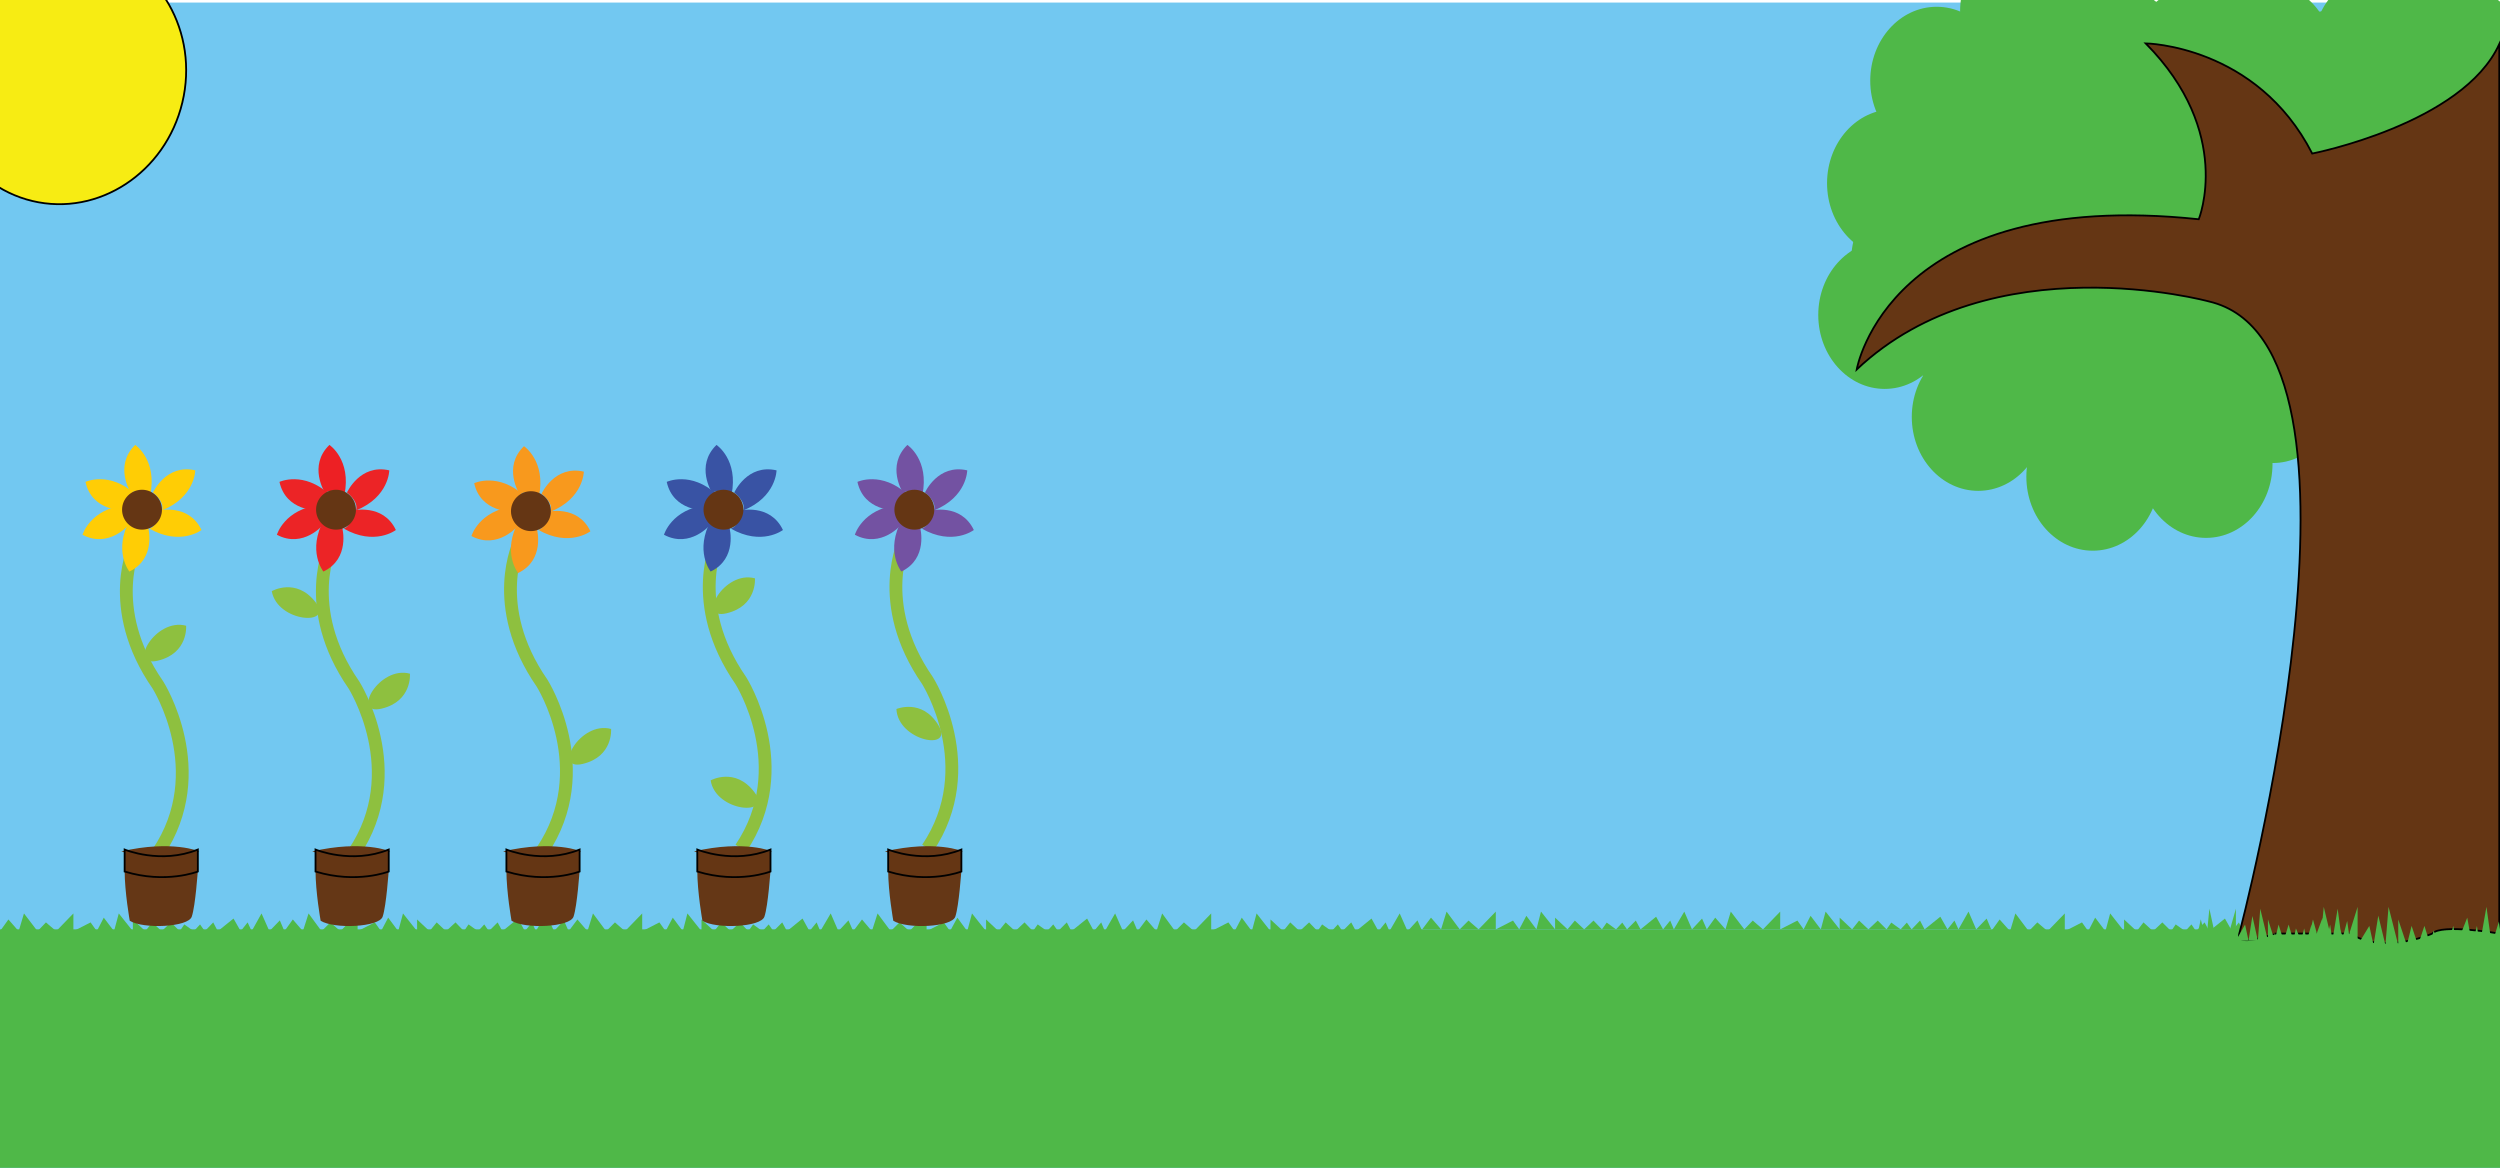
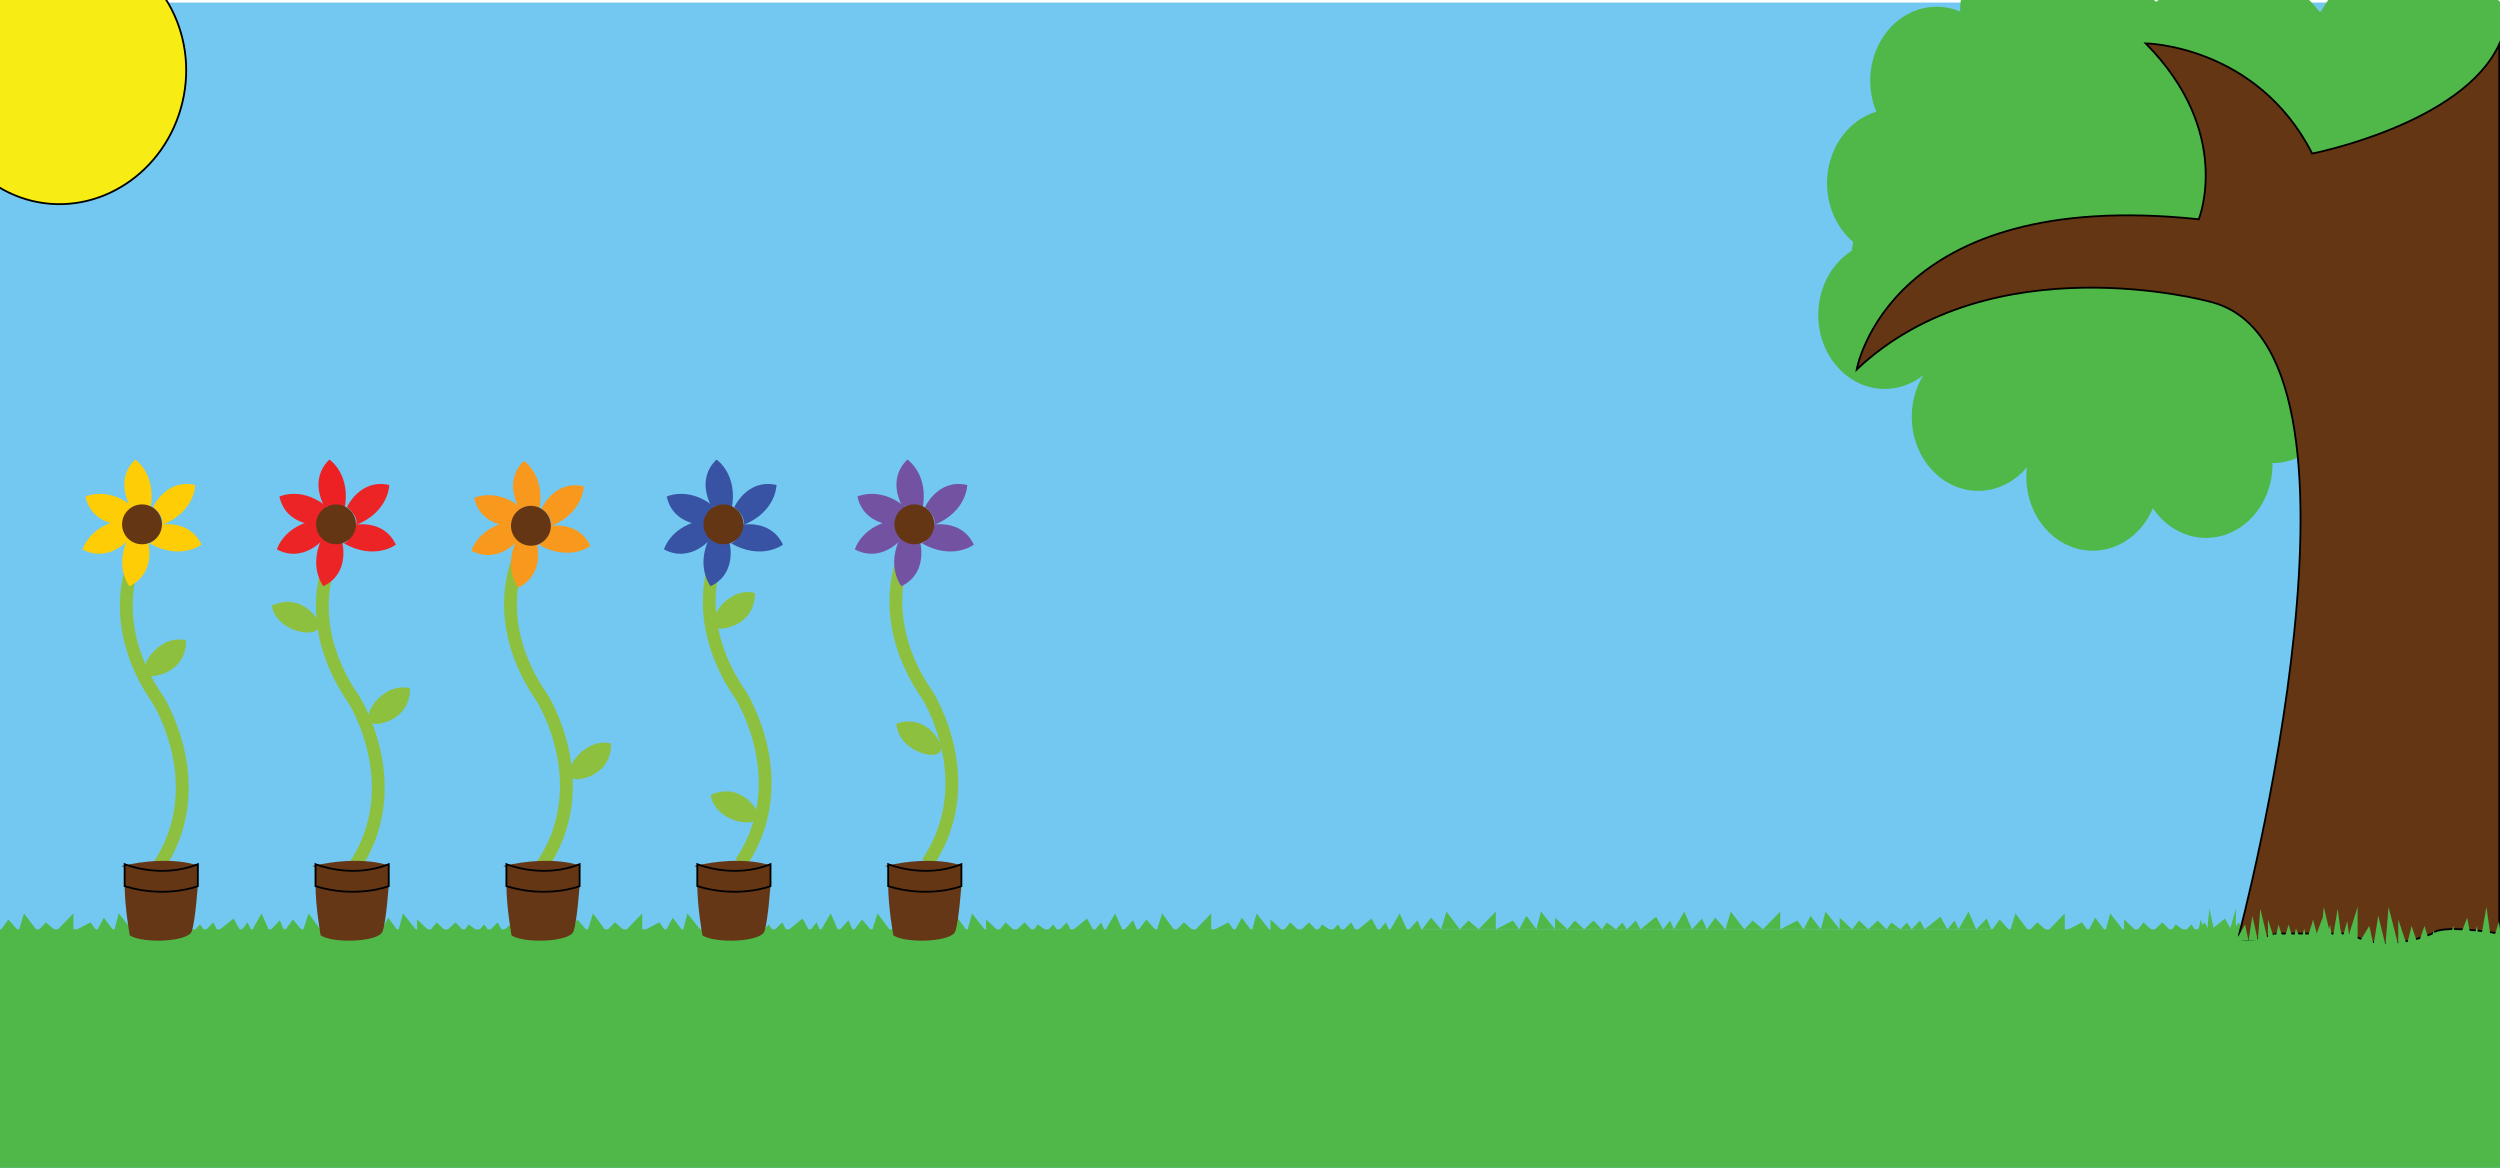
<svg xmlns="http://www.w3.org/2000/svg" version="1.1" id="Layer_1" x="0px" y="0px" viewBox="0 0 1366 638" style="enable-background:new 0 0 1366 638;" xml:space="preserve">
  <style type="text/css">
	.st0{fill:#72C8F1;}
	.st1{fill:#4FB848;}
	.st2{fill:#F7EC13;stroke:#000000;stroke-miterlimit:10;}
	.st3{display:none;}
	.st4{display:inline;}
	.st5{fill:#F5EB14;stroke:#000000;stroke-miterlimit:10;}
	.st6{fill:#653614;stroke:#000000;stroke-miterlimit:10;}
	.st7{fill:none;stroke:#8EC03F;stroke-width:7;stroke-miterlimit:10;}
	.st8{fill:#653716;}
	.st9{fill:#FFCD05;}
	.st10{fill:#653614;}
	.st11{fill:#EC2426;}
	.st12{fill:#ED2024;}
	.st13{fill:#F8991D;}
	.st14{fill:#3953A4;}
	.st15{fill:#7352A2;}
	.st16{fill:#8EC03F;}
</style>
  <g id="Layer_1_1_">
    <rect y="1.4" class="st0" width="1366" height="636.8" />
    <ellipse class="st1" cx="1120.5" cy="152.3" rx="36.3" ry="40.4" />
    <ellipse class="st1" cx="1190.3" cy="112" rx="36.3" ry="40.4" />
    <ellipse class="st1" cx="1120.5" cy="152.3" rx="36.3" ry="40.4" />
    <ellipse class="st1" cx="1135.7" cy="106.6" rx="36.3" ry="40.4" />
    <ellipse class="st1" cx="1179.9" cy="71.6" rx="36.3" ry="40.4" />
    <ellipse class="st1" cx="1084.2" cy="106.6" rx="36.3" ry="40.4" />
    <ellipse class="st1" cx="1156.8" cy="33.7" rx="36.3" ry="40.4" />
    <ellipse class="st1" cx="1107.3" cy="57" rx="36.3" ry="40.4" />
    <ellipse class="st1" cx="1172.1" cy="172.1" rx="36.3" ry="40.4" />
    <ellipse class="st1" cx="1135.7" cy="202.5" rx="36.3" ry="40.4" />
    <ellipse class="st1" cx="1080.9" cy="182.6" rx="36.3" ry="40.4" />
    <ellipse class="st1" cx="1047.8" cy="142.2" rx="36.3" ry="40.4" />
    <ellipse class="st1" cx="1202.3" cy="187.3" rx="36.3" ry="40.4" />
    <ellipse class="st1" cx="1272.1" cy="46.4" rx="36.3" ry="40.4" />
    <ellipse class="st1" cx="1238.7" cy="31.3" rx="36.3" ry="40.4" />
    <ellipse class="st1" cx="1323.9" cy="44.1" rx="36.3" ry="40.4" />
    <ellipse class="st1" cx="1344.8" cy="33.7" rx="36.3" ry="40.4" />
    <ellipse class="st1" cx="1300.1" cy="25.8" rx="36.3" ry="40.4" />
    <ellipse class="st1" cx="1199.5" cy="33.7" rx="36.3" ry="40.4" />
    <ellipse class="st1" cx="1241.8" cy="212.6" rx="36.3" ry="40.4" />
    <ellipse class="st1" cx="1179.9" cy="212.6" rx="36.3" ry="40.4" />
-     <ellipse transform="matrix(0.2327 -0.9725 0.9725 0.2327 -12.9937 64.3427)" class="st2" cx="34.3" cy="40.4" rx="71.4" ry="67.2" />
+     <ellipse transform="matrix(0.2327 -0.9725 0.9725 0.2327 -12.9779 64.3244)" class="st2" cx="34.3" cy="40.4" rx="71.4" ry="67.2" />
    <ellipse class="st1" cx="1058.2" cy="44.1" rx="36.3" ry="40.4" />
    <ellipse class="st1" cx="1034.6" cy="100.1" rx="36.3" ry="40.4" />
    <ellipse class="st1" cx="1029.8" cy="172.1" rx="36.3" ry="40.4" />
    <ellipse class="st1" cx="1080.9" cy="227.8" rx="36.3" ry="40.4" />
    <ellipse class="st1" cx="1107.3" cy="6.1" rx="36.3" ry="40.4" />
    <ellipse class="st1" cx="1143.5" cy="260.5" rx="36.3" ry="40.4" />
    <ellipse class="st1" cx="1205.4" cy="253.5" rx="36.3" ry="40.4" />
  </g>
  <g id="Layer_2">
    <polygon class="st1" points="0,508.8 4.6,502.4 10.2,508.8 13.1,499.1 20.5,508.8 25.1,504 30.7,508.8 40.1,499.1 40.1,508.8    49.5,504 52.9,508.8 56.7,501.4 62.3,508.8 64.9,499.1 72.6,508.8 72.6,502.4 79.4,508.8 83.2,504 88.3,508.8 93.4,504 98.2,508.8    100.7,505.1 105.9,508.8 109.3,505.1 111.9,508.8 116.5,504 119,508.8 127.6,501.9 131.5,508.8 135.3,504 137.5,508.8 142.9,499.1    147.2,508.8 152.9,502.9 155.4,508.8  " />
    <rect x="-1" y="507.8" class="st1" width="1367" height="130.3" />
    <polygon class="st1" points="155.4,508.8 160,502.4 165.5,508.8 168.6,499.1 175.7,508.8 180.5,504 186,508.8 195.4,499.1    195.4,508.8 204.8,504 208.2,508.8 212.1,501.4 217.6,508.8 220.2,499.1 227.9,508.8 227.9,502.4 234.7,508.8 238.6,504    243.7,508.8 248.9,504 253.5,508.8 256,505.1 261.2,508.8 264.6,505.1 267.1,508.8 271.9,504 274.5,508.8 283,501.9 286.8,508.8    290.7,504 292.8,508.8 298.4,499.1 302.7,508.8 308.1,502.9 310.7,508.8  " />
    <polygon class="st1" points="310.7,508.8 315.5,502.4 321,508.8 324,499.1 331.2,508.8 336,504 341.5,508.8 350.9,499.1    350.9,508.8 360.3,504 363.7,508.8 367.6,501.4 373.1,508.8 375.6,499.1 383.3,508.8 383.3,502.4 390.2,508.8 394.1,504    399.2,508.8 404.3,504 408.9,508.8 411.5,505.1 416.6,508.8 420,505.1 422.6,508.8 427.4,504 430,508.8 438.5,501.9 442.3,508.8    446.2,504 448.2,508.8 453.9,499.1 458.1,508.8 463.6,502.9 466.2,508.8  " />
    <polygon class="st1" points="466.2,508.8 471,502.4 476.4,508.8 479.5,499.1 486.7,508.8 491.5,504 496.9,508.8 506.3,499.1    506.3,508.8 515.7,504 519.1,508.8 523.1,501.4 528.5,508.8 531.1,499.1 538.8,508.8 538.8,502.4 545.6,508.8 549.5,504    554.7,508.8 559.8,504 564.4,508.8 567,505.1 572.1,508.8 575.5,505.1 578.1,508.8 582.9,504 585.4,508.8 594,501.9 597.7,508.8    601.7,504 603.7,508.8 609.3,499.1 613.6,508.8 619.1,502.9 621.6,508.8  " />
    <polygon class="st1" points="621.6,508.8 626.4,502.4 631.9,508.8 635,499.1 642.1,508.8 646.9,504 652.4,508.8 661.8,499.1    661.8,508.8 671.2,504 674.6,508.8 678.5,501.4 684,508.8 686.6,499.1 694.2,508.8 694.2,502.4 701.1,508.8 705,504 710.1,508.8    715.3,504 719.9,508.8 722.4,505.1 727.6,508.8 731,505.1 733.5,508.8 738.3,504 740.9,508.8 749.4,501.9 753.2,508.8 757.1,504    759.2,508.8 764.8,499.1 769.1,508.8 774.5,502.9 777.1,508.8  " />
    <polygon class="st1" points="777.1,507.8 781.9,501.4 787.4,507.8 790.4,498.1 797.6,507.8 802.4,503 807.9,507.8 817.3,498.1    817.3,507.8 826.7,503 830.1,507.8 834,500.4 839.5,507.8 842,498.1 849.7,507.8 849.7,501.4 856.5,507.8 860.5,503 865.6,507.8    870.7,503 875.3,507.8 877.9,504.1 883,507.8 886.4,504.1 889,507.8 893.8,503 896.4,507.8 904.9,500.9 908.7,507.8 912.6,503    914.6,507.8 920.3,498.1 924.5,507.8 930,501.9 932.6,507.8  " />
    <polygon class="st1" points="932.6,507.8 937.2,501.4 942.8,507.8 945.7,498.1 953.1,507.8 957.7,503 963.3,507.8 972.7,498.1    972.7,507.8 982.1,503 985.5,507.8 989.3,500.4 994.9,507.8 997.5,498.1 1005.2,507.8 1005.2,501.4 1012,507.8 1015.8,503    1020.9,507.8 1026,503 1030.8,507.8 1033.4,504.1 1038.5,507.8 1041.9,504.1 1044.5,507.8 1049.1,503 1051.6,507.8 1060.2,500.9    1064.1,507.8 1067.9,503 1070.1,507.8 1075.6,498.1 1079.8,507.8 1085.5,501.9 1088,507.8  " />
    <polygon class="st1" points="1088,508.8 1092.6,502.4 1098.3,508.8 1101.2,499.1 1108.5,508.8 1113.2,504 1118.8,508.8    1128.2,499.1 1128.2,508.8 1137.6,504 1141,508.8 1144.8,501.4 1150.4,508.8 1153,499.1 1160.6,508.8 1160.6,502.4 1167.5,508.8    1171.2,504 1176.4,508.8 1181.5,504 1186.3,508.8 1188.8,505.1 1194,508.8 1197.4,505.1 1199.9,508.8 1204.6,504 1207.1,508.8    1215.7,501.9 1219.6,508.8 1223.3,504 1225.6,508.8 1231,499.1 1235.3,508.8 1240.9,502.9 1243.5,508.8  " />
  </g>
  <g id="Layer_4" class="st3">
    <g class="st4">
      <path class="st2" d="M978.1,196.8c0,0,35,16.4,84,0c0,0,9.8,11.5,0,26.4c0,0-56.4,14.8-84-2.9    C978.1,220.2,967.7,213.8,978.1,196.8z" />
      <path class="st2" d="M982.4,237.3c0,0,38,18.1,73.3,0.5c2.3,16.6-7.7,23.2-7.7,23.2s-30.7,19.8-57.2-1.9    C982.4,250.8,982.4,237.3,982.4,237.3z" />
      <path class="st2" d="M978.2,220.2c0,0,19,18.8,83.4,2.9c0,0,2.7,12-4.8,20.6c0,0-35.1,16.6-74.3,0    C982.4,243.8,970.6,230.6,978.2,220.2z" />
      <path class="st5" d="M978.1,196.8c0,0,41.8,16,84,0C1024.8,179.4,978.1,196.8,978.1,196.8z" />
    </g>
  </g>
  <g id="Layer_3">
    <path class="st6" d="M1223.5,510.3c0,0,85.5-322.1-16.6-345.6c0,0-118.6-32.4-192.4,37.2c0,0,17.2-100,186.9-82.1   c0,0,19.3-47.3-29-96.1c0,0,60.7,0.9,91,60.2c0,0,82.3-16.1,102.2-59.8v486c0,0-31.8-5.5-36.6,0c0,0-26.2,11.8-44.8,0   c0,0-42.1,0-41.4,0C1242.8,510.3,1221.6,518,1223.5,510.3z" />
  </g>
  <g id="Layer_5">
    <polygon class="st1" points="1200,514 1202.5,502.3 1205.5,514 1207.2,496.5 1211,514 1213.6,505.2 1216.7,514 1221.7,496.5    1221.7,514 1226.7,505.2 1228.6,514 1230.7,500.5 1233.7,514 1235,496.5 1239.2,514 1239.2,502.3 1242.9,514 1245,505.2    1247.8,514 1250.5,505.2 1253.1,514 1254.5,507.3 1257.3,514 1259,507.3 1260.4,514 1263,505.2 1264.4,514 1269,501.5 1271.1,514    1273.2,505.2 1274.4,514 1277.3,496.5 1279.6,514 1282.5,503.2 1284,514  " />
    <polygon class="st1" points="1260.7,516.4 1263.8,502.4 1267.7,516.4 1269.7,495.5 1274.7,516.4 1277.9,505.9 1281.7,516.4    1288.2,495.5 1288.2,516.4 1294.6,505.9 1296.9,516.4 1299.5,500.3 1303.4,516.4 1305.1,495.5 1310.4,516.4 1310.4,502.4    1315.1,516.4 1317.7,505.9 1321.2,516.4 1324.7,505.9 1328,516.4 1329.7,508.4 1333.2,516.4 1335.6,508.4 1337.3,516.4    1340.5,505.9 1342.2,516.4 1348.1,501.4 1350.8,516.4 1353.4,505.9 1354.9,516.4 1358.6,495.5 1361.5,516.4 1365.4,503.5    1367.2,516.4  " />
  </g>
  <g id="Layer_6">
-     <path class="st7" d="M494.6,294.6c0,0-17.4,34.6,12.2,77.3c0,0,29.9,47.2,0,91.6" />
-     <path class="st7" d="M392.6,294.6c0,0-17.4,34.6,12.2,77.3c0,0,29.9,47.2,0,91.6" />
-     <path class="st7" d="M284,296c0,0-17.4,34.6,12.2,77.3c0,0,29.9,47.2,0,91.6" />
-     <path class="st7" d="M181.2,297c0,0-17.4,34.6,12.2,77.3c0,0,29.9,47.2,0,91.6" />
-     <path class="st7" d="M74.1,297c0,0-17.4,34.6,12.2,77.3c0,0,29.9,47.2,0,91.6" />
+     <path class="st7" d="M494.6,302.6c0,0-17.4,34.6,12.2,77.3c0,0,29.9,47.2,0,91.6" />
+     <path class="st7" d="M392.6,302.6c0,0-17.4,34.6,12.2,77.3c0,0,29.9,47.2,0,91.6" />
+     <path class="st7" d="M284,304c0,0-17.4,34.6,12.2,77.3c0,0,29.9,47.2,0,91.6" />
+     <path class="st7" d="M181.2,305c0,0-17.4,34.6,12.2,77.3c0,0,29.9,47.2,0,91.6" />
+     <path class="st7" d="M74.1,305c0,0-17.4,34.6,12.2,77.3c0,0,29.9,47.2,0,91.6" />
    <g>
      <g>
-         <path class="st8" d="M68.1,475.6c0,0,19.9,6.4,40,0c0,0-1.3,19.3-3.3,25.2c-1.8,5.9-26.7,6.9-33.9,2.3     C70.9,503.1,68.1,487.5,68.1,475.6z" />
-         <path class="st8" d="M66.3,465.2c0,0,18.6,6.9,42.6,0C108.9,465.2,94.2,458.8,66.3,465.2z" />
+         <path class="st8" d="M68.1,483.6c0,0,19.9,6.4,40,0c0,0-1.3,19.3-3.3,25.2c-1.8,5.9-26.7,6.9-33.9,2.3     C70.9,511.1,68.1,495.5,68.1,483.6z" />
+         <path class="st8" d="M66.3,473.2c0,0,18.6,6.9,42.6,0C108.9,473.2,94.2,466.8,66.3,473.2z" />
      </g>
-       <path class="st6" d="M68.1,464.2c0,0,19.7,8.2,40,0v12c0,0-17.5,6.9-40,0V464.2z" />
+       <path class="st6" d="M68.1,472.2c0,0,19.7,8.2,40,0v12c0,0-17.5,6.9-40,0V472.2z" />
    </g>
    <g>
      <g>
-         <path class="st8" d="M172.4,475.6c0,0,19.9,6.4,40,0c0,0-1.3,19.3-3.3,25.2c-1.8,5.9-26.7,6.9-33.9,2.3     C175.2,503.1,172.4,487.5,172.4,475.6z" />
-         <path class="st8" d="M170.6,465.2c0,0,18.6,6.9,42.6,0C213.2,465.2,198.5,458.8,170.6,465.2z" />
+         <path class="st8" d="M172.4,483.6c0,0,19.9,6.4,40,0c0,0-1.3,19.3-3.3,25.2c-1.8,5.9-26.7,6.9-33.9,2.3     C175.2,511.1,172.4,495.5,172.4,483.6z" />
+         <path class="st8" d="M170.6,473.2c0,0,18.6,6.9,42.6,0C213.2,473.2,198.5,466.8,170.6,473.2z" />
      </g>
-       <path class="st6" d="M172.4,464.2c0,0,19.7,8.2,40,0v12c0,0-17.5,6.9-40,0V464.2z" />
+       <path class="st6" d="M172.4,472.2c0,0,19.7,8.2,40,0v12c0,0-17.5,6.9-40,0V472.2z" />
    </g>
    <g>
      <g>
-         <path class="st8" d="M276.7,475.6c0,0,19.9,6.4,40,0c0,0-1.3,19.3-3.3,25.2c-1.8,5.9-26.7,6.9-33.9,2.3     C279.5,503.1,276.7,487.5,276.7,475.6z" />
-         <path class="st8" d="M274.9,465.2c0,0,18.6,6.9,42.6,0C317.5,465.2,302.8,458.8,274.9,465.2z" />
+         <path class="st8" d="M276.7,483.6c0,0,19.9,6.4,40,0c0,0-1.3,19.3-3.3,25.2c-1.8,5.9-26.7,6.9-33.9,2.3     C279.5,511.1,276.7,495.5,276.7,483.6z" />
+         <path class="st8" d="M274.9,473.2c0,0,18.6,6.9,42.6,0C317.5,473.2,302.8,466.8,274.9,473.2z" />
      </g>
-       <path class="st6" d="M276.7,464.2c0,0,19.7,8.2,40,0v12c0,0-17.5,6.9-40,0V464.2L276.7,464.2z" />
+       <path class="st6" d="M276.7,472.2c0,0,19.7,8.2,40,0v12c0,0-17.5,6.9-40,0V472.2L276.7,472.2z" />
    </g>
    <g>
      <g>
-         <path class="st8" d="M381,475.6c0,0,19.9,6.4,40,0c0,0-1.3,19.3-3.3,25.2c-1.8,5.9-26.7,6.9-33.9,2.3     C383.8,503.1,381,487.5,381,475.6z" />
-         <path class="st8" d="M379.2,465.2c0,0,18.6,6.9,42.6,0C421.8,465.2,407.1,458.8,379.2,465.2z" />
+         <path class="st8" d="M381,483.6c0,0,19.9,6.4,40,0c0,0-1.3,19.3-3.3,25.2c-1.8,5.9-26.7,6.9-33.9,2.3     C383.8,511.1,381,495.5,381,483.6z" />
+         <path class="st8" d="M379.2,473.2c0,0,18.6,6.9,42.6,0C421.8,473.2,407.1,466.8,379.2,473.2z" />
      </g>
-       <path class="st6" d="M381,464.2c0,0,19.7,8.2,40,0v12c0,0-17.5,6.9-40,0V464.2z" />
+       <path class="st6" d="M381,472.2c0,0,19.7,8.2,40,0v12c0,0-17.5,6.9-40,0V472.2z" />
    </g>
    <g>
      <g>
-         <path class="st8" d="M485.3,475.6c0,0,19.9,6.4,40,0c0,0-1.3,19.3-3.3,25.2c-1.8,5.9-26.7,6.9-33.9,2.3     C488.1,503.1,485.3,487.5,485.3,475.6z" />
-         <path class="st8" d="M483.5,465.2c0,0,18.6,6.9,42.6,0C526.1,465.2,511.5,458.8,483.5,465.2z" />
+         <path class="st8" d="M485.3,483.6c0,0,19.9,6.4,40,0c0,0-1.3,19.3-3.3,25.2c-1.8,5.9-26.7,6.9-33.9,2.3     C488.1,511.1,485.3,495.5,485.3,483.6z" />
+         <path class="st8" d="M483.5,473.2c0,0,18.6,6.9,42.6,0C526.1,473.2,511.5,466.8,483.5,473.2z" />
      </g>
-       <path class="st6" d="M485.3,464.2c0,0,19.7,8.2,40,0v12c0,0-17.5,6.9-40,0V464.2z" />
+       <path class="st6" d="M485.3,472.2c0,0,19.7,8.2,40,0v12c0,0-17.5,6.9-40,0V472.2z" />
    </g>
    <g>
-       <path class="st9" d="M70.6,286.5c0,0-11,13.4-25.5,5.7c0,0,4-14,23.4-16.3C68.6,275.9,65.3,279,70.6,286.5z" />
-       <path class="st9" d="M67.6,278.9c0,0-17.4,0.5-20.9-15.6c0,0,13.2-6.2,27.5,7C74.3,270.3,69.7,270,67.6,278.9z" />
-       <path class="st9" d="M71.4,269.1c0,0-9.3-14.6,2.5-26c0,0,12.1,8.1,8.2,27.3C82.1,270.4,80.2,266.3,71.4,269.1z" />
-       <path class="st9" d="M83.6,269.1c0,0,7.1-15.8,23.1-12.1c0,0-0.1,14.6-18.2,21.9C88.4,278.9,90.7,275,83.6,269.1z" />
-       <path class="st9" d="M86.3,279c0,0,16.8-4.2,23.8,10.6c0,0-11.6,8.9-28.5-0.8C81.7,288.8,86.2,288.3,86.3,279z" />
-       <path class="st9" d="M81,288.4c0,0,4.5,16.8-10.3,23.9c0,0-9.1-11.3,0.4-28.5C71.1,284,71.7,288.4,81,288.4z" />
-       <circle class="st10" cx="77.6" cy="278.5" r="10.9" />
+       <path class="st9" d="M70.6,294.5c0,0-11,13.4-25.5,5.7c0,0,4-14,23.4-16.3C68.6,283.9,65.3,287,70.6,294.5z" />
+       <path class="st9" d="M67.6,286.9c0,0-17.4,0.5-20.9-15.6c0,0,13.2-6.2,27.5,7C74.3,278.3,69.7,278,67.6,286.9z" />
+       <path class="st9" d="M71.4,277.1c0,0-9.3-14.6,2.5-26c0,0,12.1,8.1,8.2,27.3C82.1,278.4,80.2,274.3,71.4,277.1z" />
+       <path class="st9" d="M83.6,277.1c0,0,7.1-15.8,23.1-12.1c0,0-0.1,14.6-18.2,21.9C88.4,286.9,90.7,283,83.6,277.1z" />
+       <path class="st9" d="M86.3,287c0,0,16.8-4.2,23.8,10.6c0,0-11.6,8.9-28.5-0.8C81.7,296.8,86.2,296.3,86.3,287z" />
+       <path class="st9" d="M81,296.4c0,0,4.5,16.8-10.3,23.9c0,0-9.1-11.3,0.4-28.5C71.1,292,71.7,296.4,81,296.4z" />
+       <circle class="st10" cx="77.6" cy="286.5" r="10.9" />
    </g>
    <g>
-       <path class="st11" d="M176.8,286.5c0,0-11,13.4-25.5,5.7c0,0,4-14,23.4-16.3C174.7,275.9,171.3,279,176.8,286.5z" />
-       <path class="st11" d="M173.6,278.9c0,0-17.4,0.5-20.9-15.6c0,0,13.2-6.2,27.5,7C180.3,270.3,175.8,270,173.6,278.9z" />
-       <path class="st12" d="M177.5,269.1c0,0-9.3-14.6,2.5-26c0,0,12.1,8.1,8.2,27.3C188.1,270.4,186.2,266.3,177.5,269.1z" />
-       <path class="st11" d="M189.6,269.1c0,0,7.1-15.8,23.1-12.1c0,0-0.1,14.6-18.2,21.9C194.4,278.9,196.7,275,189.6,269.1z" />
-       <path class="st11" d="M192.5,279c0,0,16.8-4.2,23.8,10.6c0,0-11.6,8.9-28.5-0.8C187.7,288.8,192.2,288.3,192.5,279z" />
-       <path class="st11" d="M187,288.4c0,0,4.5,16.8-10.3,23.9c0,0-9.1-11.3,0.4-28.5C177.2,284,177.8,288.4,187,288.4z" />
-       <circle class="st10" cx="183.6" cy="278.5" r="10.9" />
+       <path class="st11" d="M176.8,294.5c0,0-11,13.4-25.5,5.7c0,0,4-14,23.4-16.3C174.7,283.9,171.3,287,176.8,294.5z" />
+       <path class="st11" d="M173.6,286.9c0,0-17.4,0.5-20.9-15.6c0,0,13.2-6.2,27.5,7C180.3,278.3,175.8,278,173.6,286.9z" />
+       <path class="st12" d="M177.5,277.1c0,0-9.3-14.6,2.5-26c0,0,12.1,8.1,8.2,27.3C188.1,278.4,186.2,274.3,177.5,277.1z" />
+       <path class="st11" d="M189.6,277.1c0,0,7.1-15.8,23.1-12.1c0,0-0.1,14.6-18.2,21.9C194.4,286.9,196.7,283,189.6,277.1z" />
+       <path class="st11" d="M192.5,287c0,0,16.8-4.2,23.8,10.6c0,0-11.6,8.9-28.5-0.8C187.7,296.8,192.2,296.3,192.5,287z" />
+       <path class="st11" d="M187,296.4c0,0,4.5,16.8-10.3,23.9c0,0-9.1-11.3,0.4-28.5C177.2,292,177.8,296.4,187,296.4z" />
+       <circle class="st10" cx="183.6" cy="286.5" r="10.9" />
    </g>
    <g>
-       <path class="st13" d="M283.1,287.2c0,0-11,13.4-25.5,5.7c0,0,4-14,23.4-16.3C281.1,276.6,277.8,279.7,283.1,287.2z" />
-       <path class="st13" d="M280,279.6c0,0-17.4,0.5-20.9-15.6c0,0,13.2-6.2,27.5,7C286.6,271,282.2,270.7,280,279.6z" />
-       <path class="st13" d="M283.8,269.8c0,0-9.3-14.6,2.5-26c0,0,12.1,8.1,8.2,27.3C294.6,271.2,292.7,267.1,283.8,269.8z" />
-       <path class="st13" d="M295.9,269.8c0,0,7.1-15.8,23.1-12.1c0,0-0.1,14.6-18.2,21.9C300.7,279.6,303.2,275.8,295.9,269.8z" />
-       <path class="st13" d="M298.8,279.7c0,0,16.8-4.2,23.8,10.6c0,0-11.6,8.9-28.5-0.8C294.1,289.5,298.7,289,298.8,279.7z" />
-       <path class="st13" d="M293.4,289.2c0,0,4.5,16.8-10.3,23.9c0,0-9.1-11.3,0.4-28.5C283.6,284.7,284.2,289.2,293.4,289.2z" />
-       <circle class="st10" cx="290.1" cy="279.3" r="10.9" />
+       <path class="st13" d="M283.1,295.2c0,0-11,13.4-25.5,5.7c0,0,4-14,23.4-16.3C281.1,284.6,277.8,287.7,283.1,295.2z" />
+       <path class="st13" d="M280,287.6c0,0-17.4,0.5-20.9-15.6c0,0,13.2-6.2,27.5,7C286.6,279,282.2,278.7,280,287.6z" />
+       <path class="st13" d="M283.8,277.8c0,0-9.3-14.6,2.5-26c0,0,12.1,8.1,8.2,27.3C294.6,279.2,292.7,275.1,283.8,277.8z" />
+       <path class="st13" d="M295.9,277.8c0,0,7.1-15.8,23.1-12.1c0,0-0.1,14.6-18.2,21.9C300.7,287.6,303.2,283.8,295.9,277.8z" />
+       <path class="st13" d="M298.8,287.7c0,0,16.8-4.2,23.8,10.6c0,0-11.6,8.9-28.5-0.8C294.1,297.5,298.7,297,298.8,287.7z" />
+       <path class="st13" d="M293.4,297.2c0,0,4.5,16.8-10.3,23.9c0,0-9.1-11.3,0.4-28.5C283.6,292.7,284.2,297.2,293.4,297.2z" />
+       <circle class="st10" cx="290.1" cy="287.3" r="10.9" />
    </g>
    <g>
-       <path class="st14" d="M388.3,286.5c0,0-11,13.4-25.5,5.7c0,0,4-14,23.4-16.3C386.2,275.9,383,279,388.3,286.5z" />
-       <path class="st14" d="M385.2,278.9c0,0-17.4,0.5-20.9-15.6c0,0,13.2-6.2,27.5,7C391.9,270.3,387.3,270,385.2,278.9z" />
-       <path class="st14" d="M389,269.1c0,0-9.3-14.6,2.5-26c0,0,12.1,8.1,8.2,27.3C399.7,270.4,397.8,266.3,389,269.1z" />
-       <path class="st14" d="M401.2,269.1c0,0,7.1-15.8,23.1-12.1c0,0-0.1,14.6-18.2,21.9C406,278.9,408.3,275,401.2,269.1z" />
-       <path class="st14" d="M404,279c0,0,16.8-4.2,23.8,10.6c0,0-11.6,8.9-28.5-0.8C399.4,288.8,403.8,288.3,404,279z" />
-       <path class="st14" d="M398.6,288.4c0,0,4.5,16.8-10.3,23.9c0,0-9.1-11.3,0.4-28.5C388.7,284,389.4,288.4,398.6,288.4z" />
-       <circle class="st10" cx="395.3" cy="278.5" r="10.9" />
+       <path class="st14" d="M388.3,294.5c0,0-11,13.4-25.5,5.7c0,0,4-14,23.4-16.3C386.2,283.9,383,287,388.3,294.5z" />
+       <path class="st14" d="M385.2,286.9c0,0-17.4,0.5-20.9-15.6c0,0,13.2-6.2,27.5,7C391.9,278.3,387.3,278,385.2,286.9z" />
+       <path class="st14" d="M389,277.1c0,0-9.3-14.6,2.5-26c0,0,12.1,8.1,8.2,27.3C399.7,278.4,397.8,274.3,389,277.1z" />
+       <path class="st14" d="M401.2,277.1c0,0,7.1-15.8,23.1-12.1c0,0-0.1,14.6-18.2,21.9C406,286.9,408.3,283,401.2,277.1z" />
+       <path class="st14" d="M404,287c0,0,16.8-4.2,23.8,10.6c0,0-11.6,8.9-28.5-0.8C399.4,296.8,403.8,296.3,404,287z" />
+       <path class="st14" d="M398.6,296.4c0,0,4.5,16.8-10.3,23.9c0,0-9.1-11.3,0.4-28.5C388.7,292,389.4,296.4,398.6,296.4z" />
+       <circle class="st10" cx="395.3" cy="286.5" r="10.9" />
    </g>
    <g>
-       <path class="st15" d="M492.6,286.5c0,0-11,13.4-25.5,5.7c0,0,4-14,23.4-16.3C490.5,275.9,487.3,279,492.6,286.5z" />
-       <path class="st15" d="M489.4,278.9c0,0-17.4,0.5-20.9-15.6c0,0,13.2-6.2,27.5,7C496.1,270.3,491.6,270,489.4,278.9z" />
-       <path class="st15" d="M493.3,269.1c0,0-9.3-14.6,2.5-26c0,0,12.1,8.1,8.2,27.3C504,270.4,502.1,266.3,493.3,269.1z" />
-       <path class="st15" d="M505.4,269.1c0,0,7.1-15.8,23.1-12.1c0,0-0.1,14.6-18.2,21.9C510.2,278.9,512.6,275,505.4,269.1z" />
-       <path class="st15" d="M508.3,279c0,0,16.8-4.2,23.8,10.6c0,0-11.6,8.9-28.5-0.8C503.6,288.8,508.1,288.3,508.3,279z" />
-       <path class="st15" d="M502.8,288.4c0,0,4.5,16.8-10.3,23.9c0,0-9.1-11.3,0.4-28.5C493.1,284,493.7,288.4,502.8,288.4z" />
-       <circle class="st10" cx="499.6" cy="278.5" r="10.9" />
+       <path class="st15" d="M492.6,294.5c0,0-11,13.4-25.5,5.7c0,0,4-14,23.4-16.3C490.5,283.9,487.3,287,492.6,294.5z" />
+       <path class="st15" d="M489.4,286.9c0,0-17.4,0.5-20.9-15.6c0,0,13.2-6.2,27.5,7C496.1,278.3,491.6,278,489.4,286.9z" />
+       <path class="st15" d="M493.3,277.1c0,0-9.3-14.6,2.5-26c0,0,12.1,8.1,8.2,27.3C504,278.4,502.1,274.3,493.3,277.1z" />
+       <path class="st15" d="M505.4,277.1c0,0,7.1-15.8,23.1-12.1c0,0-0.1,14.6-18.2,21.9C510.2,286.9,512.6,283,505.4,277.1z" />
+       <path class="st15" d="M508.3,287c0,0,16.8-4.2,23.8,10.6c0,0-11.6,8.9-28.5-0.8C503.6,296.8,508.1,296.3,508.3,287z" />
+       <path class="st15" d="M502.8,296.4c0,0,4.5,16.8-10.3,23.9c0,0-9.1-11.3,0.4-28.5C493.1,292,493.7,296.4,502.8,296.4z" />
+       <circle class="st10" cx="499.6" cy="286.5" r="10.9" />
    </g>
-     <path class="st16" d="M101.7,341.9c0,0,1.3,15.1-15.5,19.1S84.8,337.3,101.7,341.9z" />
-     <path class="st16" d="M224,368.1c0,0,1.3,15.1-15.5,19.1S207.1,363.5,224,368.1z" />
-     <path class="st16" d="M148.5,323c0,0,13.2-7.6,23.8,5.9C183,342.3,151.5,340.2,148.5,323z" />
-     <path class="st16" d="M333.9,398.3c0,0,1.3,15.1-15.5,19.1C301.7,421.4,317,393.7,333.9,398.3z" />
-     <path class="st16" d="M412.5,316c0,0,1.3,15.1-15.5,19.1C380.4,339.1,395.6,311.4,412.5,316z" />
-     <path class="st16" d="M388.3,426.4c0,0,13.3-7.4,23.8,6.3C422.6,446.3,391,443.7,388.3,426.4z" />
-     <path class="st16" d="M489.8,387.4c0,0,14-5.9,22.9,8.8C521.7,410.8,490.6,404.9,489.8,387.4z" />
+     <path class="st16" d="M101.7,349.9c0,0,1.3,15.1-15.5,19.1S84.8,345.3,101.7,349.9z" />
+     <path class="st16" d="M224,376.1c0,0,1.3,15.1-15.5,19.1S207.1,371.5,224,376.1z" />
+     <path class="st16" d="M148.5,331c0,0,13.2-7.6,23.8,5.9C183,350.3,151.5,348.2,148.5,331z" />
+     <path class="st16" d="M333.9,406.3c0,0,1.3,15.1-15.5,19.1C301.7,429.4,317,401.7,333.9,406.3z" />
+     <path class="st16" d="M412.5,324c0,0,1.3,15.1-15.5,19.1C380.4,347.1,395.6,319.4,412.5,324z" />
+     <path class="st16" d="M388.3,434.4c0,0,13.3-7.4,23.8,6.3C422.6,454.3,391,451.7,388.3,434.4z" />
+     <path class="st16" d="M489.8,395.4c0,0,14-5.9,22.9,8.8C521.7,418.8,490.6,412.9,489.8,395.4z" />
  </g>
</svg>
